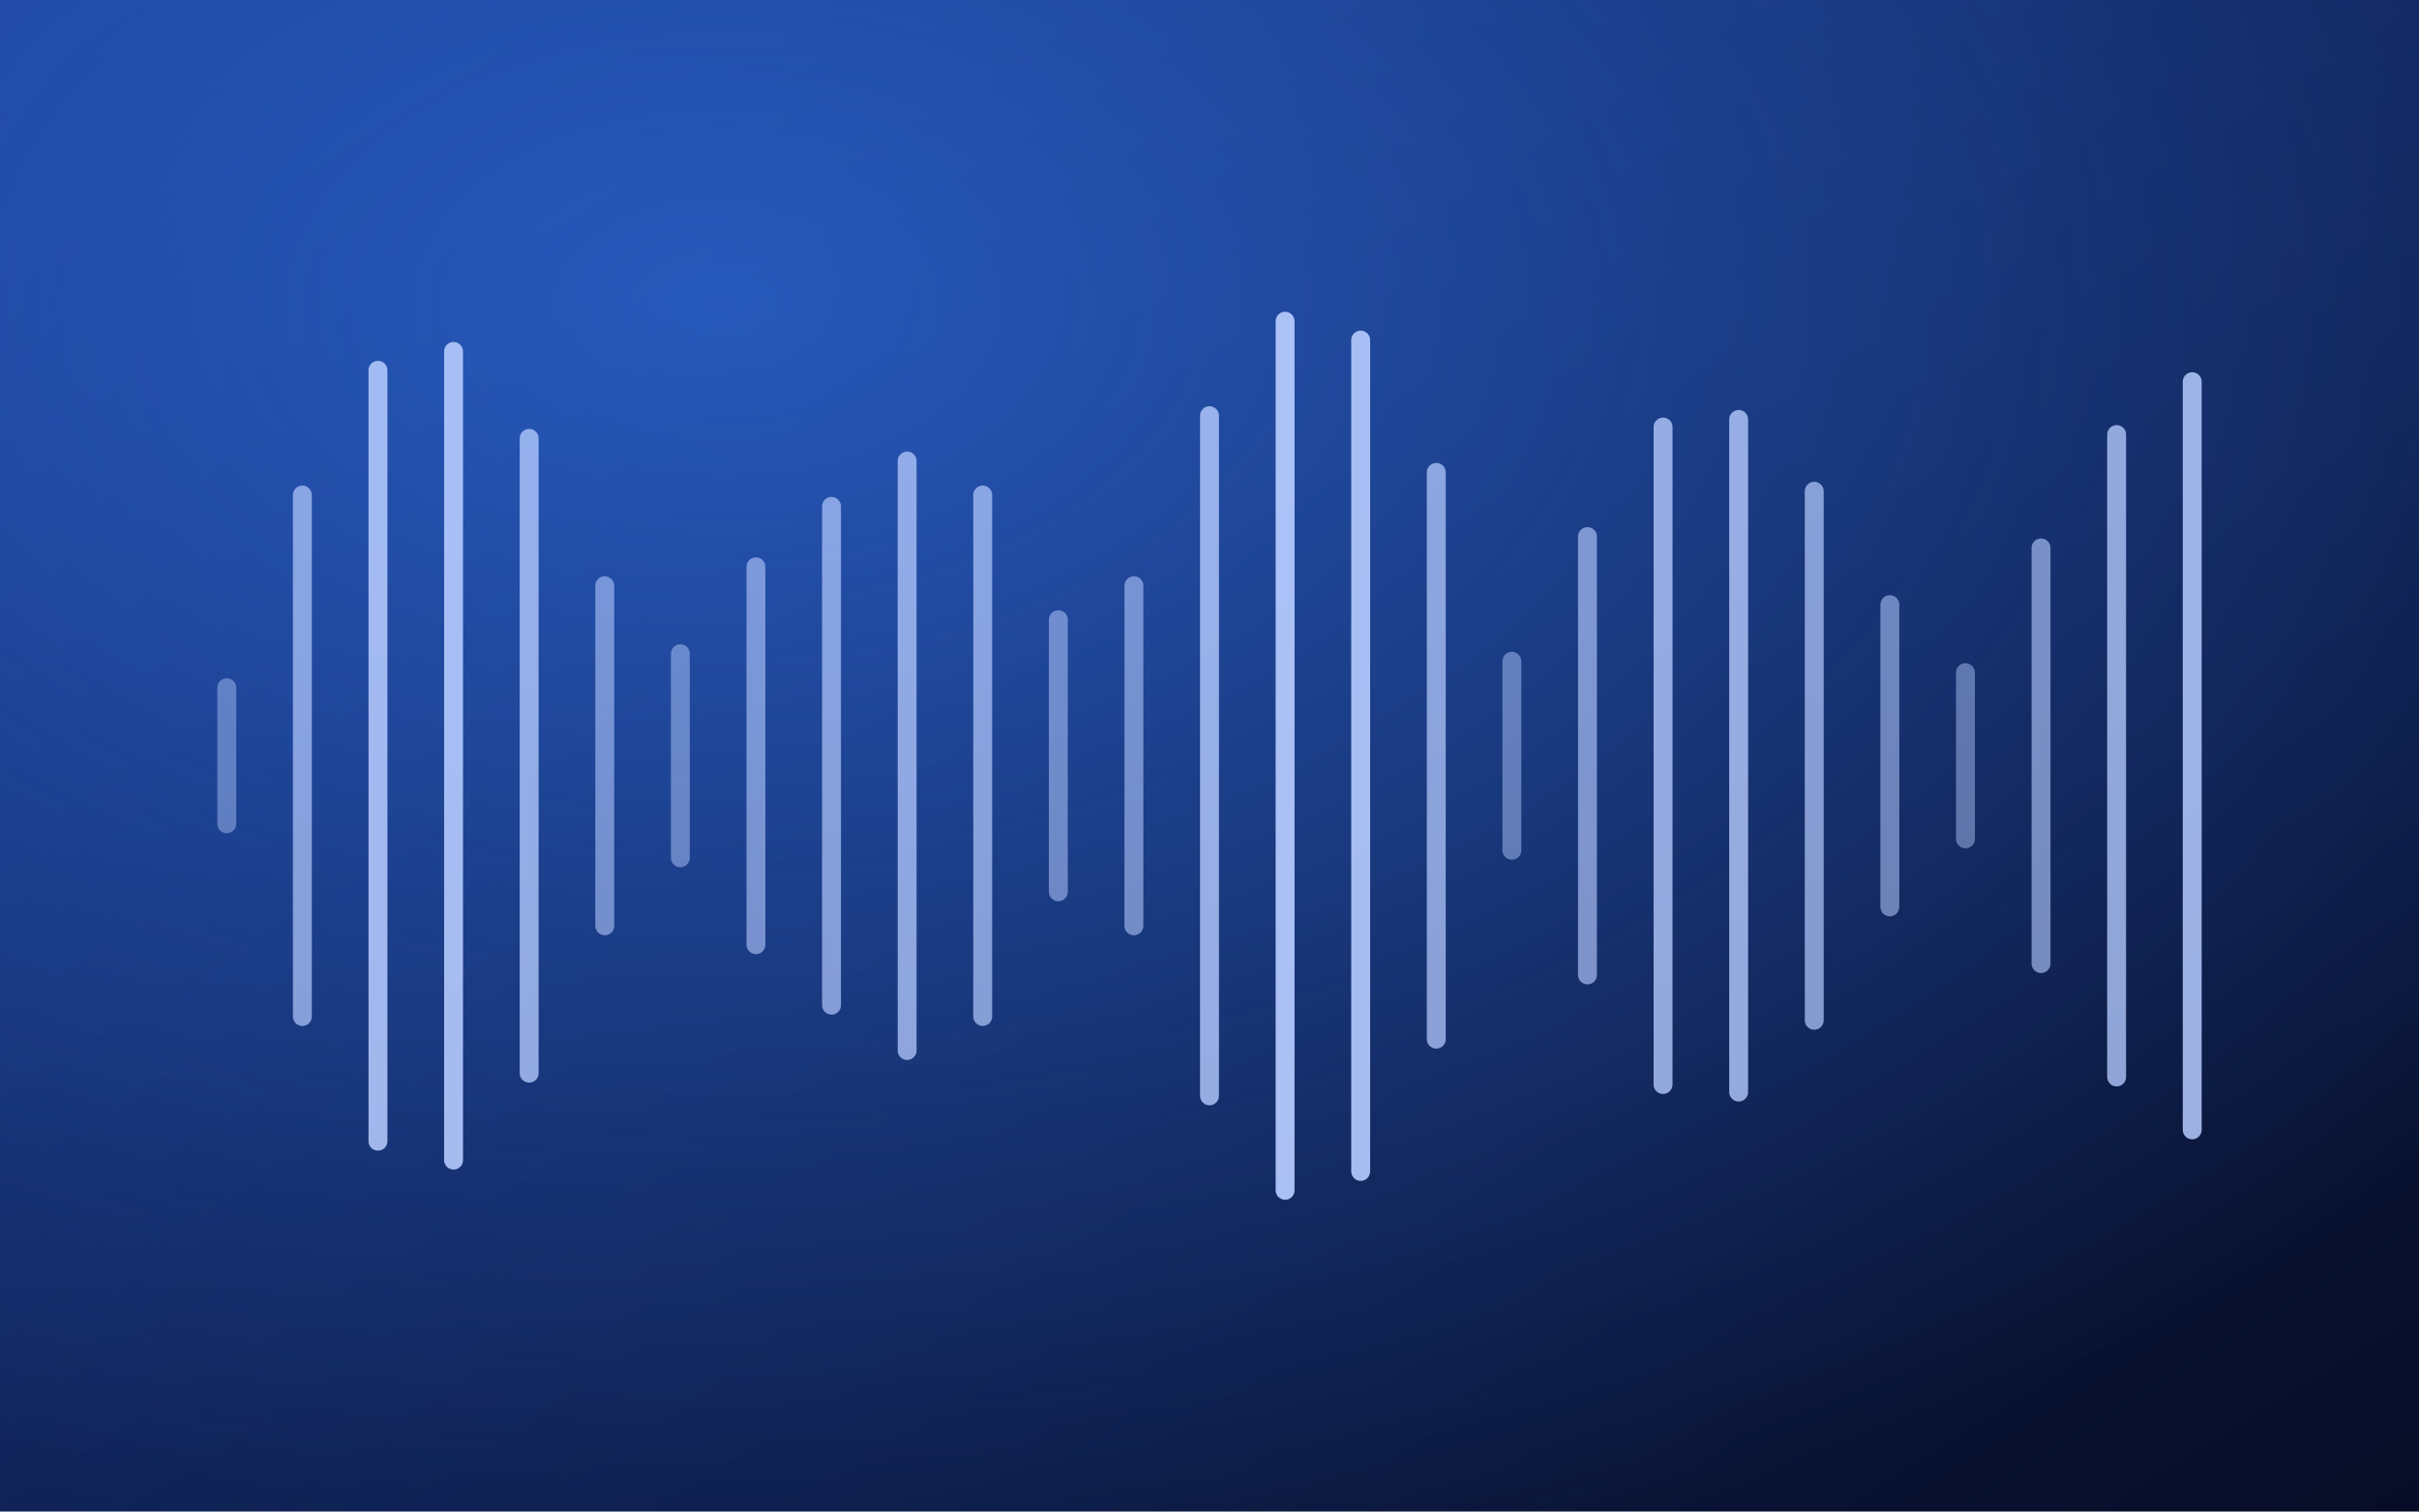
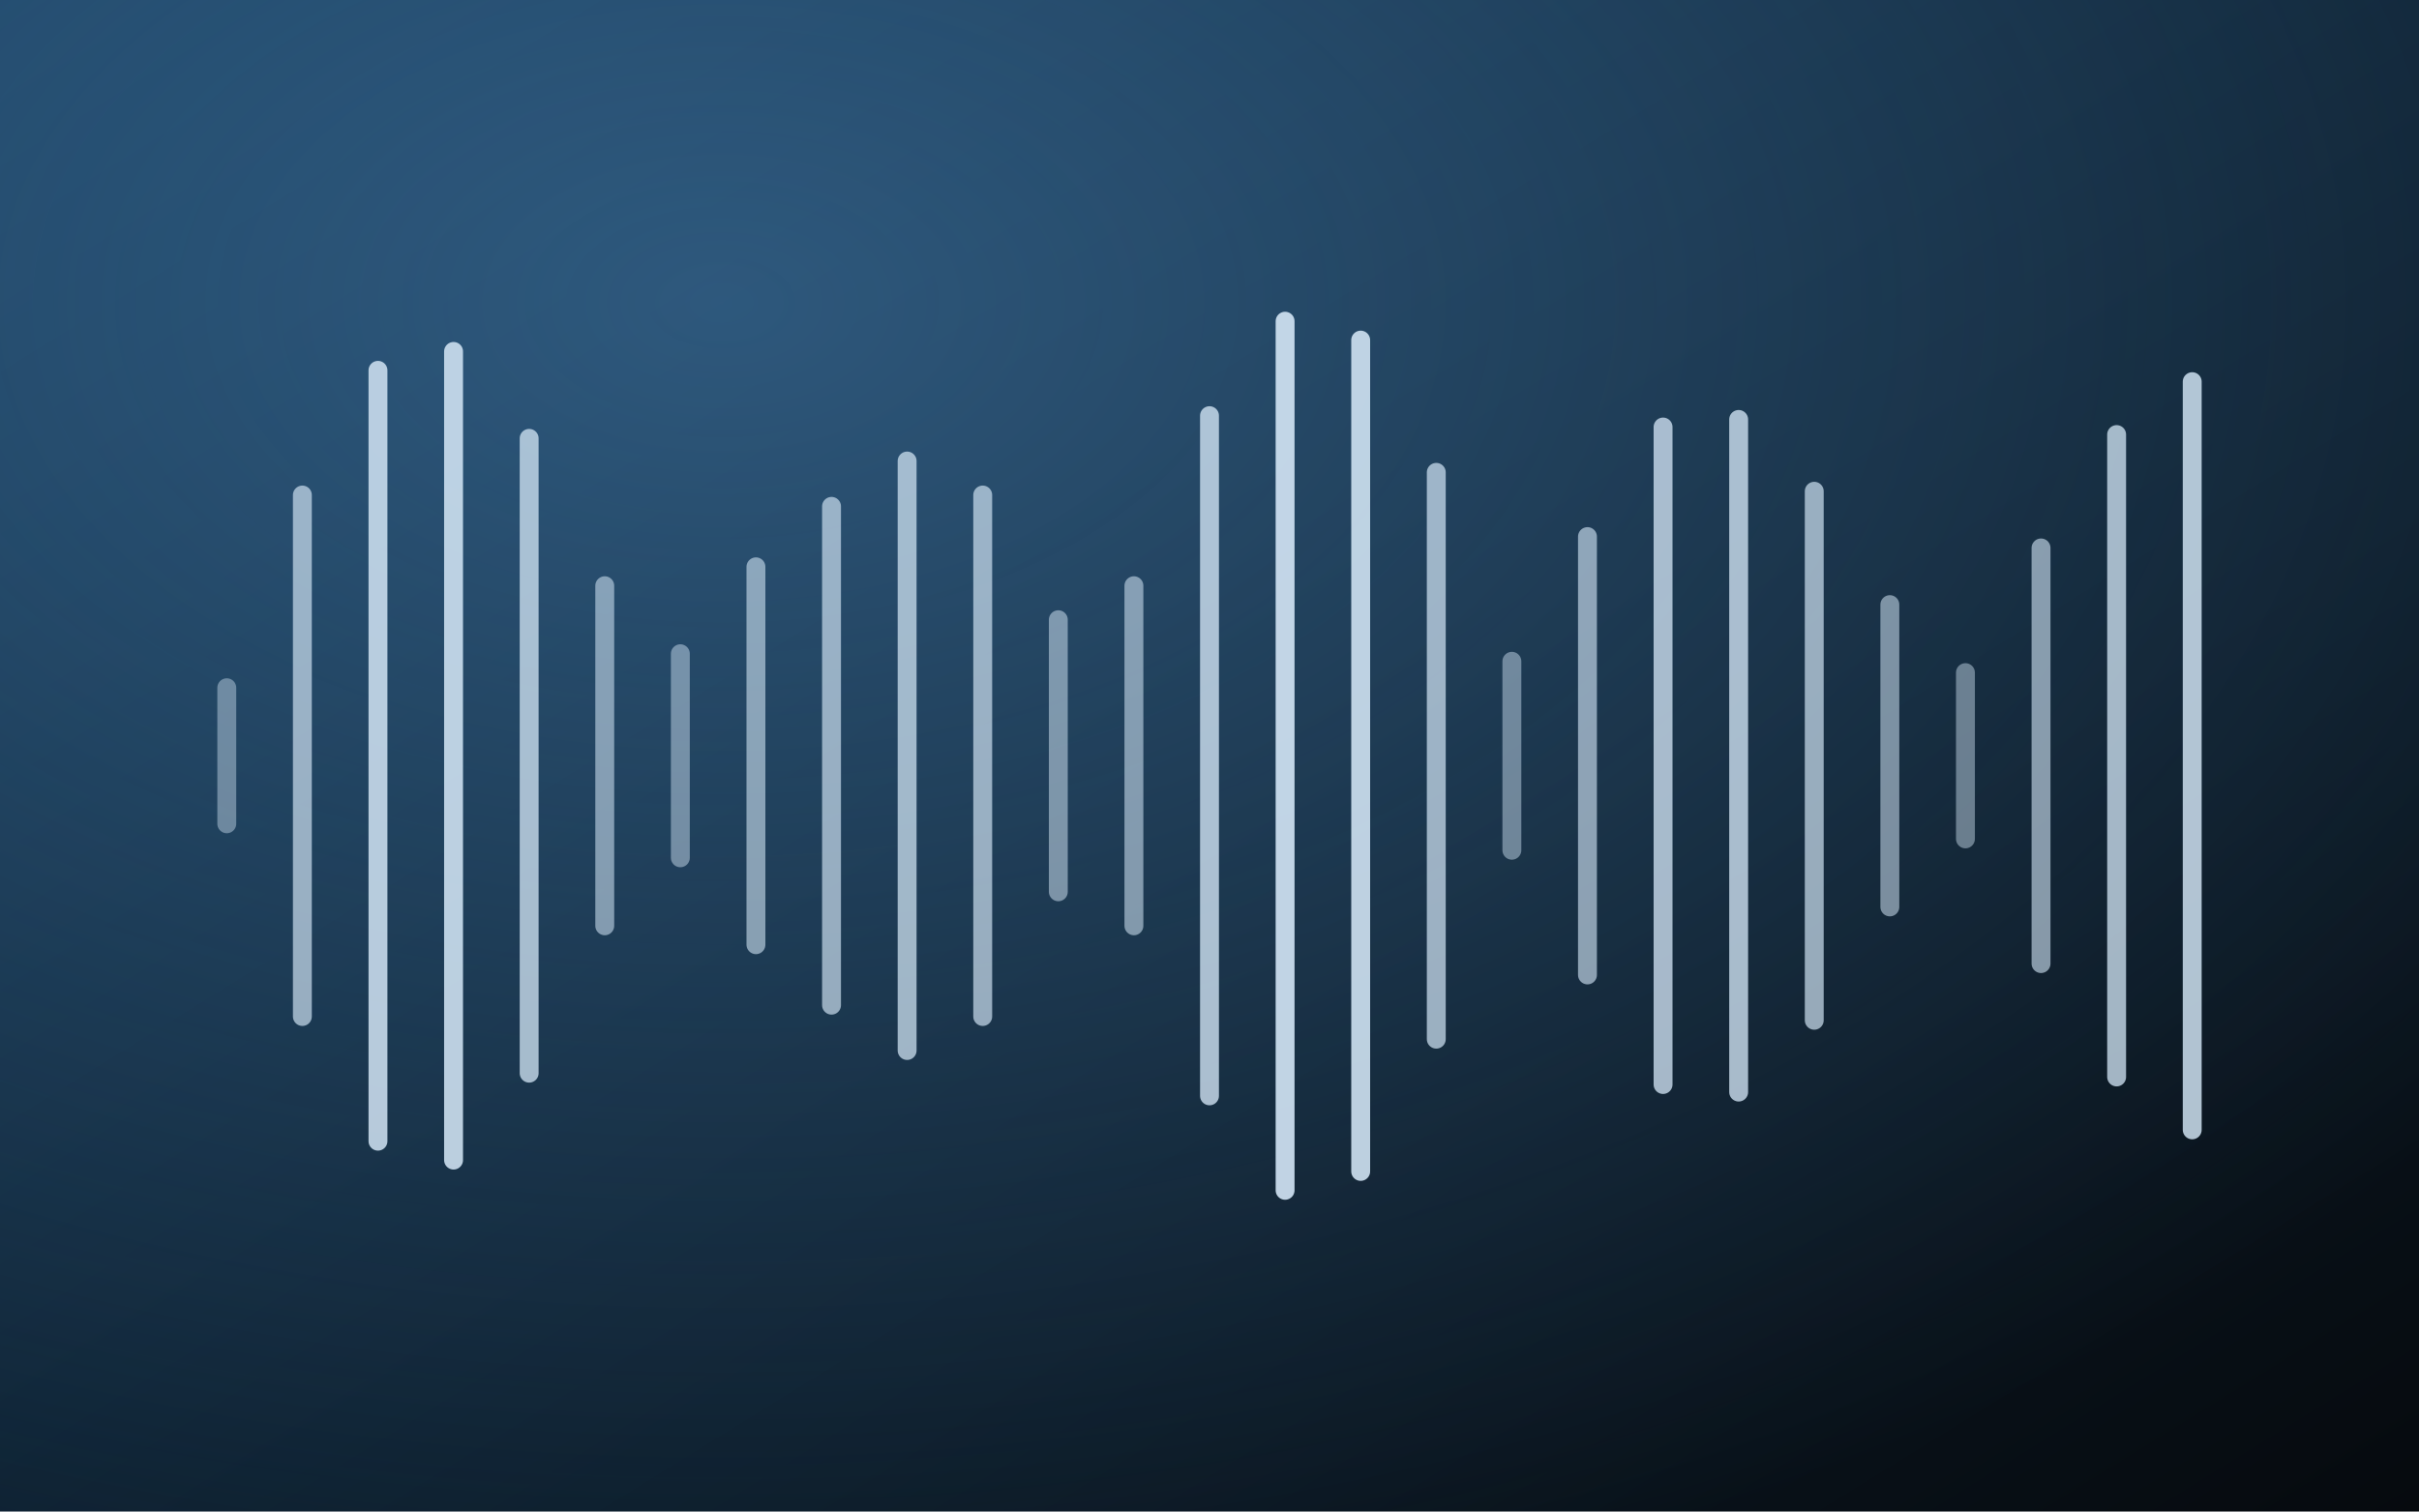
<svg xmlns="http://www.w3.org/2000/svg" viewBox="0 0 640 400" preserveAspectRatio="xMidYMid slice">
  <defs>
    <linearGradient id="g" x1="0" y1="0" x2="1" y2="1">
-       <stop offset="0" stop-color="#16327d" />
-       <stop offset="1" stop-color="#070d26" />
+       <stop offset="0" stop-color="#143652" />
+       <stop offset="1" stop-color="#060a0e" />
    </linearGradient>
    <radialGradient id="r" cx=".3" cy=".2" r=".9">
-       <stop offset="0" stop-color="#3880ff" stop-opacity=".55" />
-       <stop offset="1" stop-color="#3880ff" stop-opacity="0" />
+       <stop offset="0" stop-color="#5797cf" stop-opacity=".42" />
+       <stop offset="1" stop-color="#5797cf" stop-opacity="0" />
    </radialGradient>
  </defs>
  <rect width="640" height="400" fill="url(#g)" />
  <rect width="640" height="400" fill="url(#r)" />
-   <g fill="none" stroke="#b7ccff" stroke-width="1.2" stroke-linecap="round" stroke-linejoin="round">
+   <g fill="none" stroke="#cfe2f2" stroke-width="1.2" stroke-linecap="round" stroke-linejoin="round">
    <path d="M60 182 V218" stroke-width="5" opacity="0.44" />
    <path d="M80 131 V269" stroke-width="5" opacity="0.69" />
    <path d="M100 98 V302" stroke-width="5" opacity="0.86" />
    <path d="M120 93 V307" stroke-width="5" opacity="0.89" />
    <path d="M140 116 V284" stroke-width="5" opacity="0.77" />
    <path d="M160 155 V245" stroke-width="5" opacity="0.57" />
    <path d="M180 173 V227" stroke-width="5" opacity="0.48" />
    <path d="M200 150 V250" stroke-width="5" opacity="0.60" />
    <path d="M220 134 V266" stroke-width="5" opacity="0.68" />
    <path d="M240 122 V278" stroke-width="5" opacity="0.74" />
    <path d="M260 131 V269" stroke-width="5" opacity="0.69" />
    <path d="M280 164 V236" stroke-width="5" opacity="0.53" />
    <path d="M300 155 V245" stroke-width="5" opacity="0.57" />
    <path d="M320 110 V290" stroke-width="5" opacity="0.80" />
    <path d="M340 85 V315" stroke-width="5" opacity="0.92" />
    <path d="M360 90 V310" stroke-width="5" opacity="0.90" />
    <path d="M380 125 V275" stroke-width="5" opacity="0.72" />
    <path d="M400 175 V225" stroke-width="5" opacity="0.47" />
    <path d="M420 142 V258" stroke-width="5" opacity="0.64" />
    <path d="M440 113 V287" stroke-width="5" opacity="0.78" />
    <path d="M460 111 V289" stroke-width="5" opacity="0.79" />
    <path d="M480 130 V270" stroke-width="5" opacity="0.70" />
    <path d="M500 160 V240" stroke-width="5" opacity="0.55" />
    <path d="M520 178 V222" stroke-width="5" opacity="0.46" />
    <path d="M540 145 V255" stroke-width="5" opacity="0.62" />
    <path d="M560 115 V285" stroke-width="5" opacity="0.77" />
    <path d="M580 101 V299" stroke-width="5" opacity="0.84" />
  </g>
</svg>
